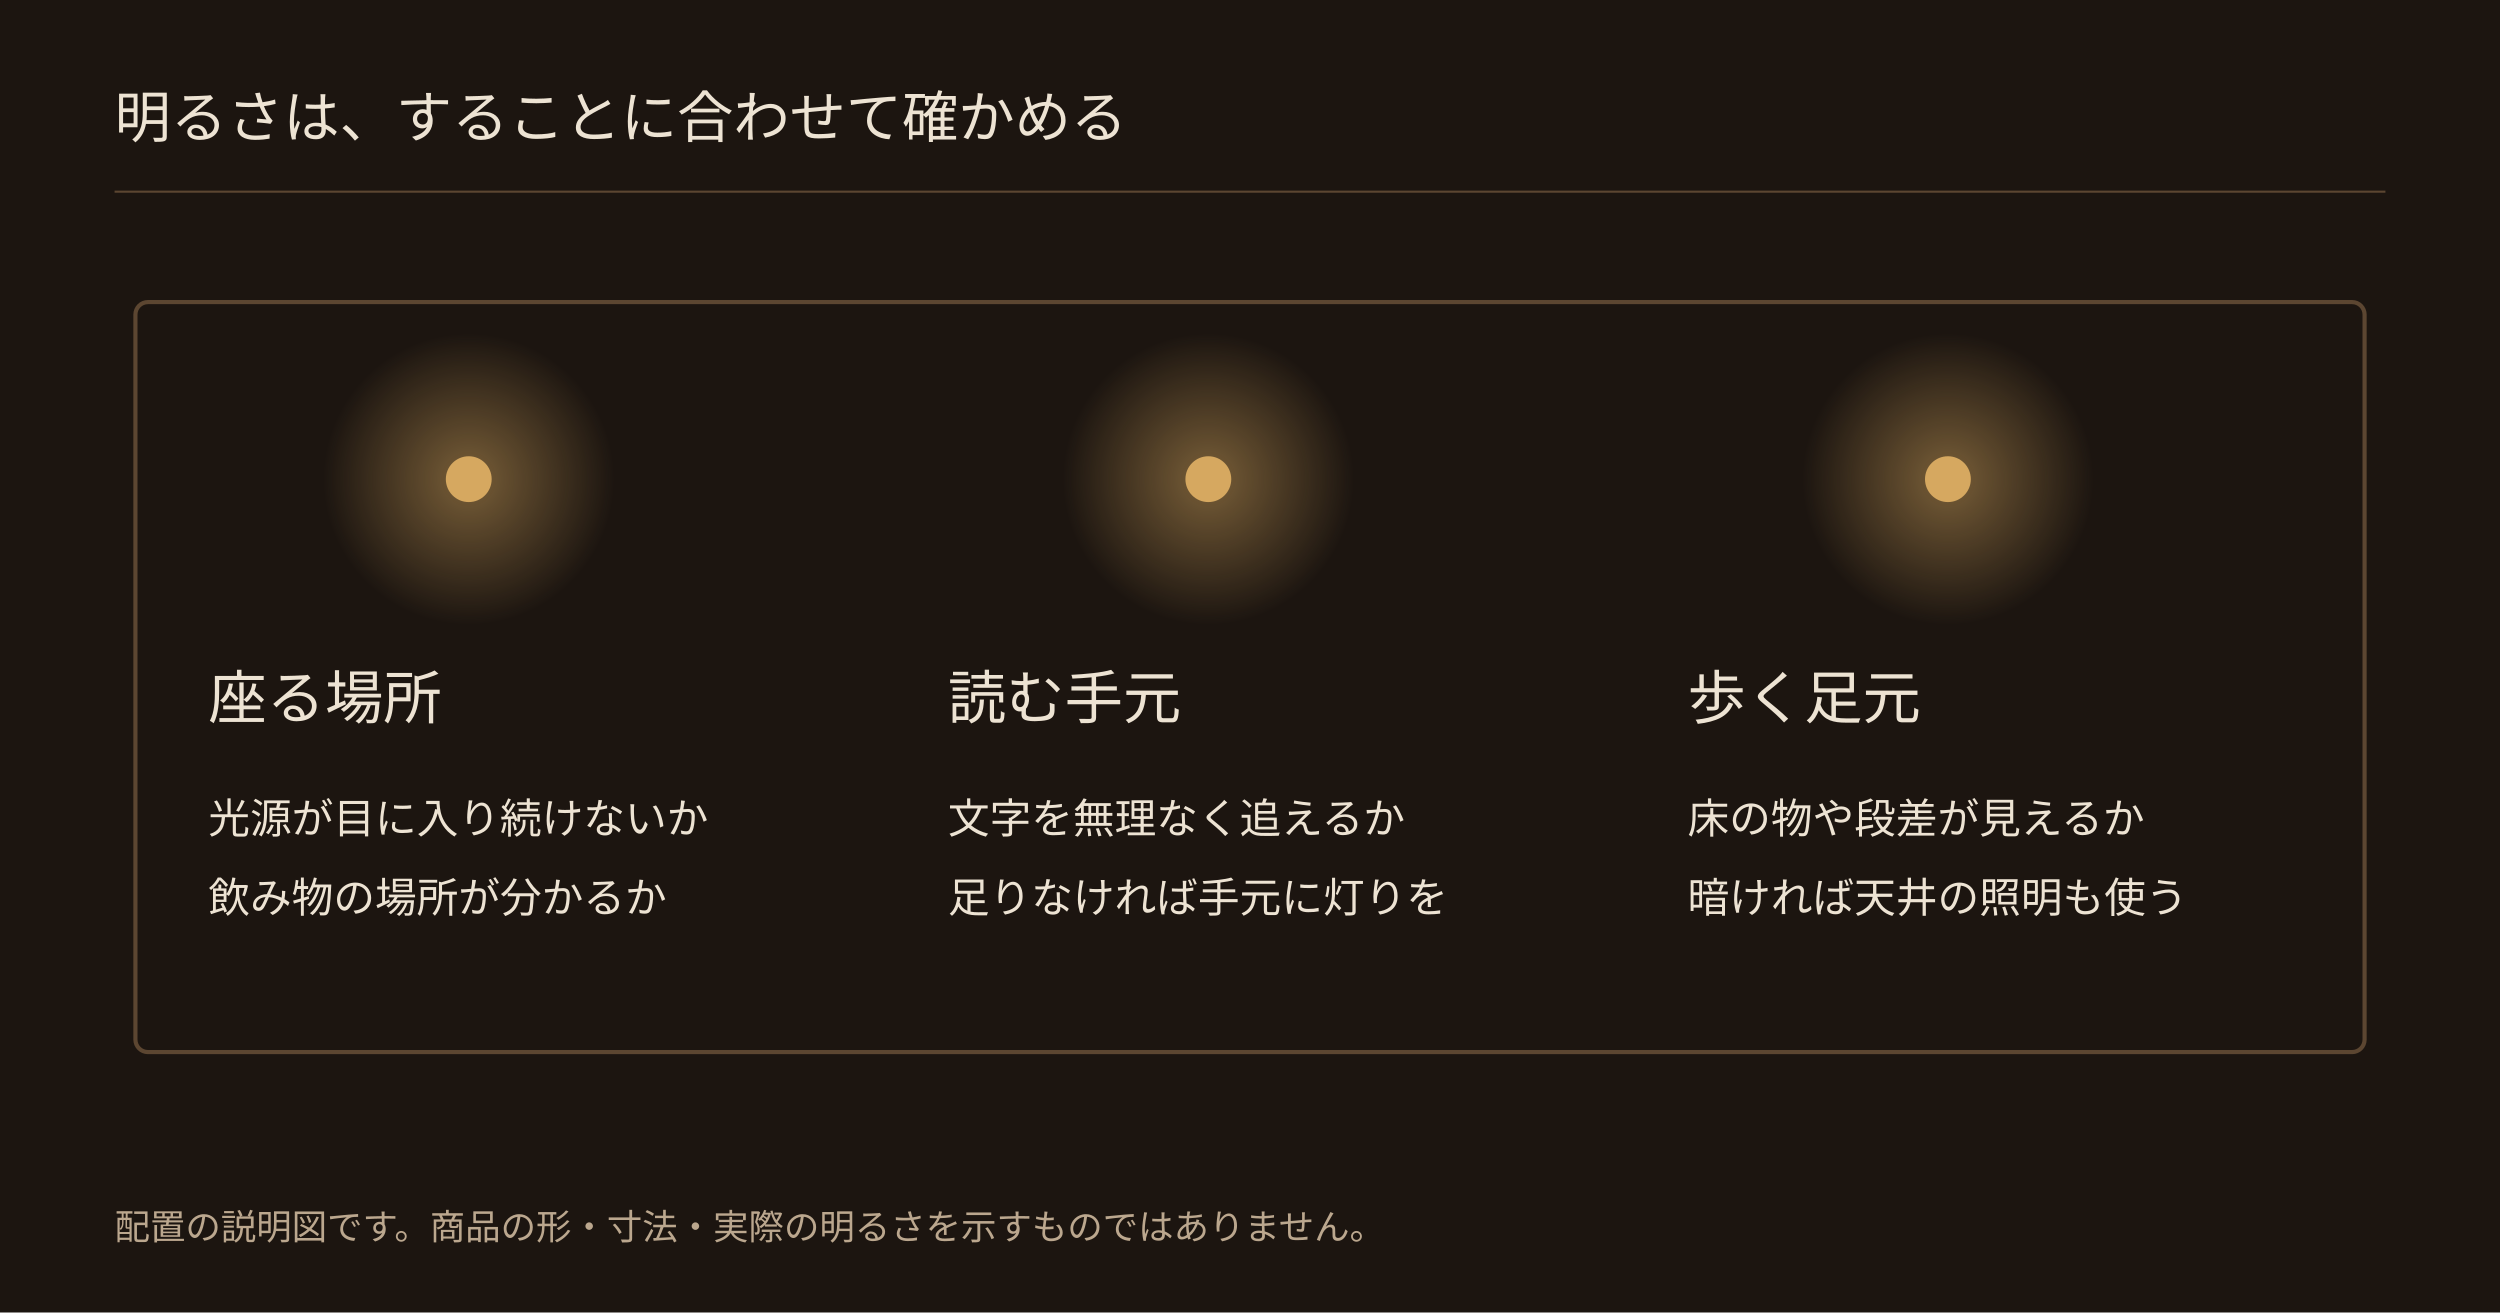
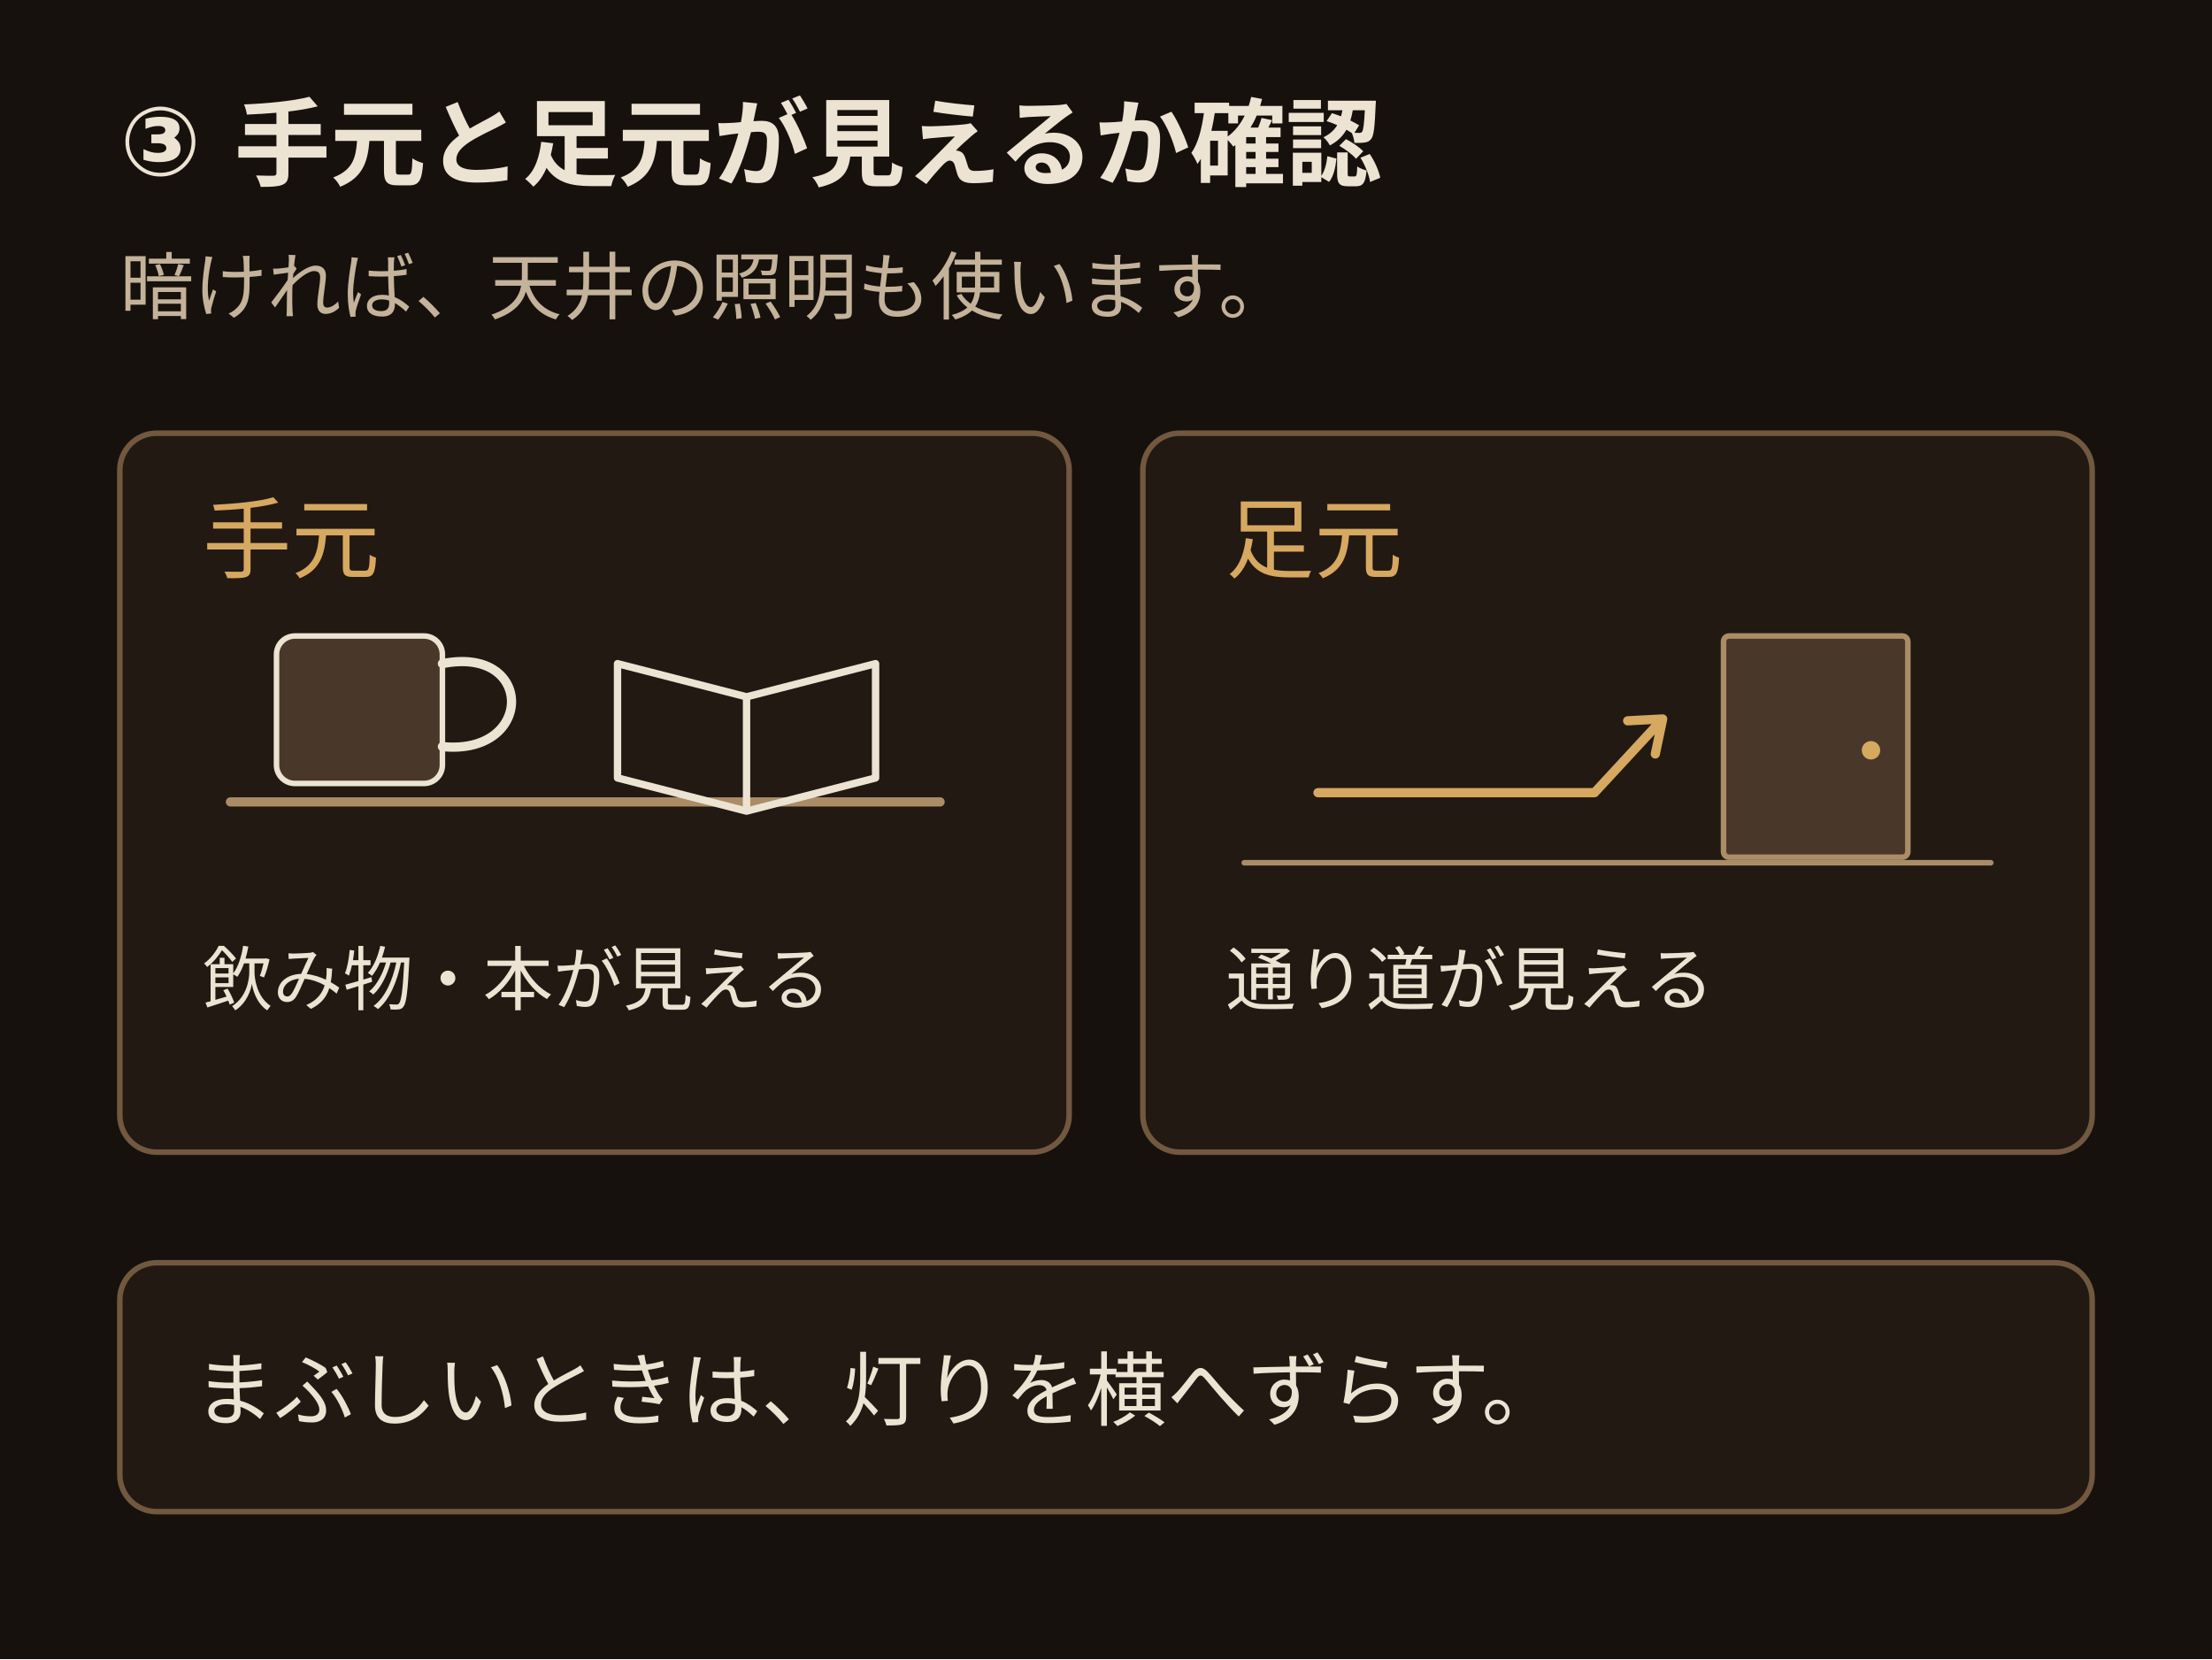
- <svg xmlns="http://www.w3.org/2000/svg" width="1200" height="630" viewBox="0 0 1200 630" role="img" aria-labelledby="title desc">
+ <svg xmlns="http://www.w3.org/2000/svg" width="1200" height="900" viewBox="0 0 1200 900" role="img" aria-labelledby="title">
  <defs>
-     <radialGradient id="glow">
-       <stop offset="0" stop-color="#d6a860" stop-opacity=".5" />
-       <stop offset="1" stop-color="#d6a860" stop-opacity="0" />
+     <radialGradient id="halo">
+       <stop stop-color="#D6A860" stop-opacity=".55" />
+       <stop offset="1" stop-color="#D6A860" stop-opacity="0" />
    </radialGradient>
  </defs>
-   <rect width="1200" height="630" fill="#1c1510" />
-   <text x="55" y="66" fill="#ede3d3" font-size="27" font-family="sans-serif">明るさは、することに合わせて確かめる</text>
-   <line x1="55" y1="92" x2="1145" y2="92" stroke="#5c4631" />
-   <rect x="65" y="145" width="1070" height="360" rx="6" fill="none" stroke="#5c4631" stroke-width="2" />
-   <circle cx="225" cy="230" r="70" fill="url(#glow)" />
-   <circle cx="225" cy="230" r="11" fill="#d6a860" />
-   <text x="100" y="345" fill="#ede3d3" font-size="28" font-family="sans-serif">座る場所</text>
-   <text x="100" y="400" fill="#ede3d3" font-size="20" font-family="sans-serif">光源が目に入り続けないか</text>
-   <text x="100" y="438" fill="#ede3d3" font-size="20" font-family="sans-serif">飲み物の場所が分かるか</text>
-   <circle cx="580" cy="230" r="70" fill="url(#glow)" />
-   <circle cx="580" cy="230" r="11" fill="#d6a860" />
-   <text x="455" y="345" fill="#ede3d3" font-size="28" font-family="sans-serif">読む手元</text>
-   <text x="455" y="400" fill="#ede3d3" font-size="20" font-family="sans-serif">文字を無理なく追えるか</text>
-   <text x="455" y="438" fill="#ede3d3" font-size="20" font-family="sans-serif">足りなければ手元に灯りを</text>
-   <circle cx="935" cy="230" r="70" fill="url(#glow)" />
-   <circle cx="935" cy="230" r="11" fill="#d6a860" />
-   <text x="810" y="345" fill="#ede3d3" font-size="28" font-family="sans-serif">歩く足元</text>
-   <text x="810" y="400" fill="#ede3d3" font-size="20" font-family="sans-serif">床の物や段差が見えるか</text>
-   <text x="810" y="438" fill="#ede3d3" font-size="20" font-family="sans-serif">暗ければ天井の照明も使う</text>
-   <text x="55" y="595" fill="#bba78e" font-size="17" font-family="sans-serif">配置の説明図です。商品の形・寸法・実際の明るさを示すものではありません。</text>
+   <rect width="1200" height="900" fill="#17110D" />
+   <text x="65" y="95" fill="#EDE3D3" font-size="52" font-weight="700" font-family="Hiragino Kaku Gothic ProN,Yu Gothic,sans-serif">③ 手元と足元が見えるか確認</text>
+   <text x="65" y="170" fill="#C4B29A" font-size="40" font-weight="500" font-family="Hiragino Kaku Gothic ProN,Yu Gothic,sans-serif">暗ければ、天井の照明も使います。</text>
+   <rect x="65" y="235" width="515" height="390" rx="20" fill="#221913" stroke="#71583F" stroke-width="3" />
+   <rect x="620" y="235" width="515" height="390" rx="20" fill="#221913" stroke="#71583F" stroke-width="3" />
+   <text x="110" y="310" fill="#D6A860" font-size="48" font-weight="500" font-family="Hiragino Kaku Gothic ProN,Yu Gothic,sans-serif">手元</text>
+   <path d="M125 435 H510" fill="none" stroke="#AA8D67" stroke-width="5" stroke-linecap="round" stroke-linejoin="round" />
+   <rect x="150" y="345" width="90" height="80" rx="10" fill="#49382A" stroke="#EDE3D3" stroke-width="3" />
+   <path d="M240 360 C290 350 290 410 240 405" fill="none" stroke="#EDE3D3" stroke-width="5" stroke-linecap="round" stroke-linejoin="round" />
+   <path d="M335 360 L405 378 L405 440 L335 422 Z M405 378 L475 360 L475 422 L405 440" fill="none" stroke="#EDE3D3" stroke-width="4" stroke-linecap="round" stroke-linejoin="round" />
+   <text x="110" y="545" fill="#EDE3D3" font-size="38" font-weight="500" font-family="Hiragino Kaku Gothic ProN,Yu Gothic,sans-serif">飲み物・本が見える</text>
+   <text x="665" y="310" fill="#D6A860" font-size="48" font-weight="500" font-family="Hiragino Kaku Gothic ProN,Yu Gothic,sans-serif">足元</text>
+   <rect x="935" y="345" width="100" height="120" rx="3" fill="#49382A" stroke="#AA8D67" stroke-width="3" />
+   <circle cx="1015" cy="407" r="5" fill="#D6A860" />
+   <path d="M675 468 H1080" fill="none" stroke="#AA8D67" stroke-width="3" stroke-linecap="round" stroke-linejoin="round" />
+   <path d="M715 430 H865 L902 390 M883 391 L902 390 L898 409" fill="none" stroke="#D6A860" stroke-width="5" stroke-linecap="round" stroke-linejoin="round" />
+   <text x="665" y="545" fill="#EDE3D3" font-size="38" font-weight="500" font-family="Hiragino Kaku Gothic ProN,Yu Gothic,sans-serif">通り道が見える</text>
+   <rect x="65" y="685" width="1070" height="135" rx="20" fill="#221913" stroke="#71583F" stroke-width="3" />
+   <text x="105" y="770" fill="#EDE3D3" font-size="44" font-weight="500" font-family="Hiragino Kaku Gothic ProN,Yu Gothic,sans-serif">まぶしいときは、灯りを横へずらす。</text>
</svg>
